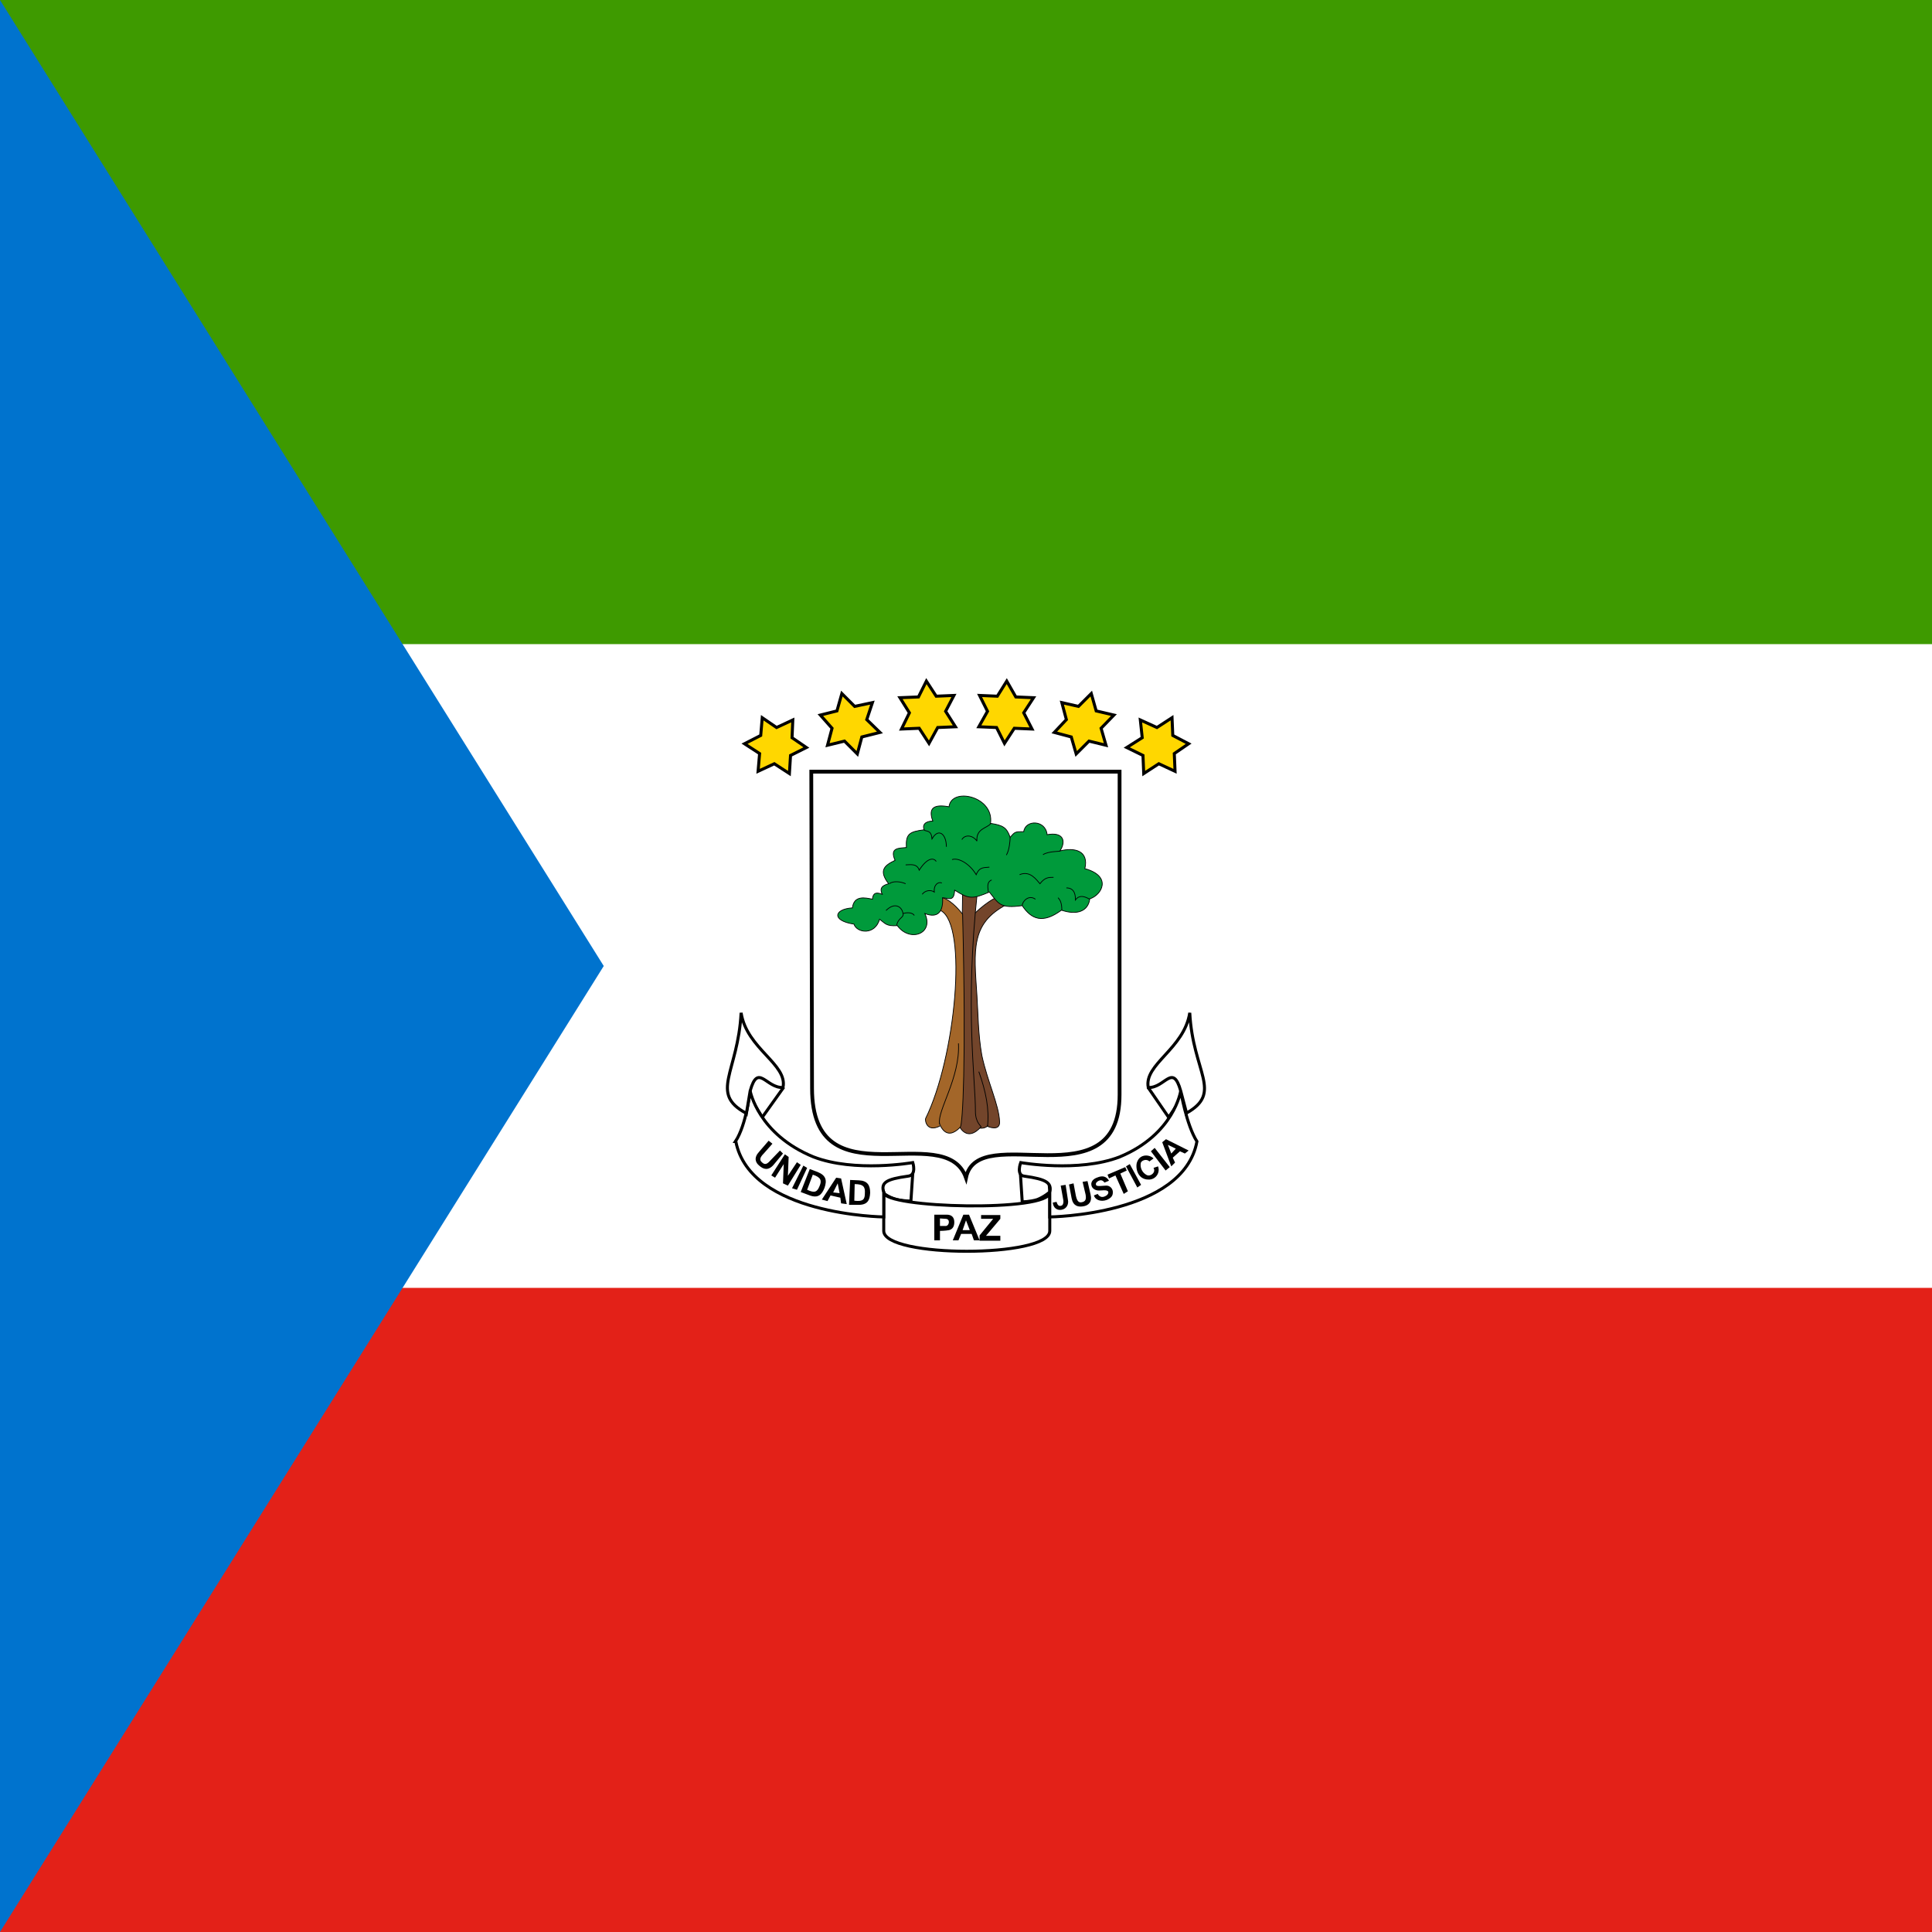
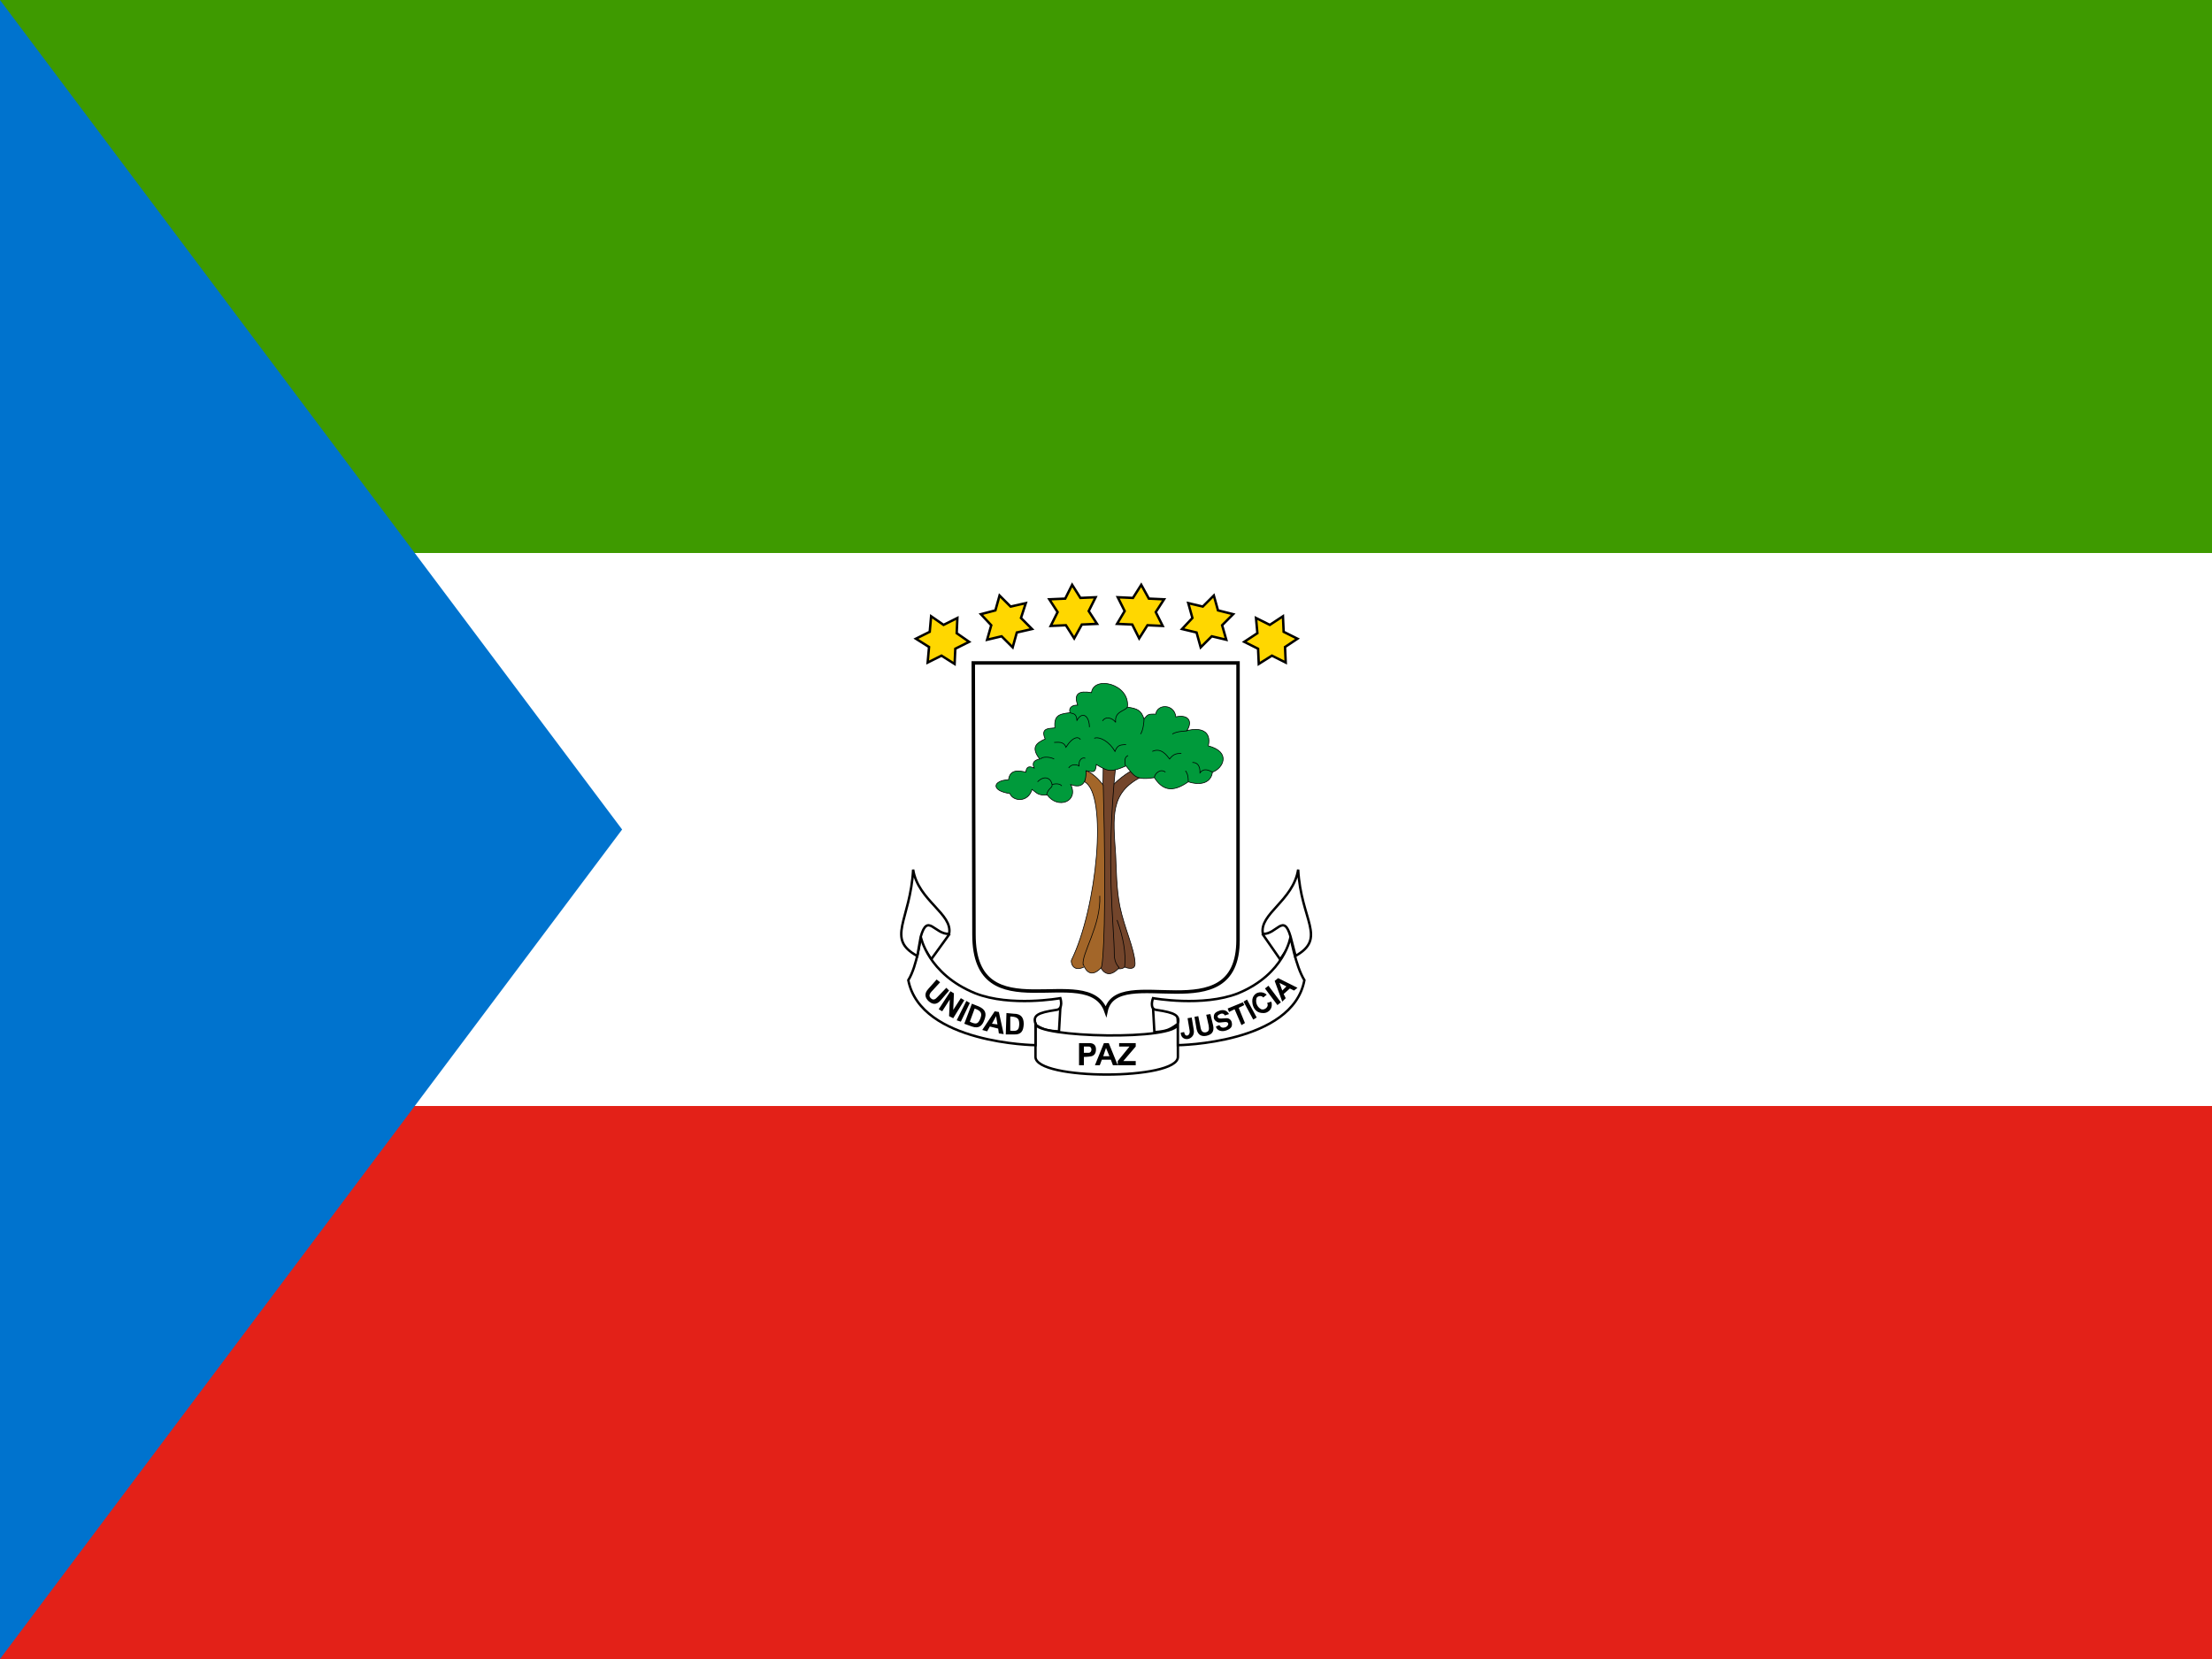
- <svg xmlns="http://www.w3.org/2000/svg" id="flag-icon-css-gq" viewBox="0 0 512 512">
-   <path fill="#e32118" d="M0 0h512v512H0z" />
-   <path fill="#fff" d="M0 0h512v341.3H0z" />
-   <path fill="#3e9a00" d="M0 0h512v170.7H0z" />
-   <path fill="#0073ce" d="M0 0v512l160-256z" />
+ <svg xmlns="http://www.w3.org/2000/svg" id="flag-icon-css-gq" viewBox="0 0 640 480">
+   <path fill="#e32118" d="M0 0h640v480H0z" />
+   <path fill="#fff" d="M0 0h640v320H0z" />
+   <path fill="#3e9a00" d="M0 0h640v160H0z" />
+   <path fill="#0073ce" d="M0 0v480l180-240z" />
  <g stroke="#000">
-     <path fill="#fff" d="M215 204.5h81.7v85.6c0 28.8-37.5 6.6-40.7 22-5.6-15.8-40.8 7-40.8-23.7l-.2-83.9z" />
-     <path fill="#73452b" stroke-width=".2" d="M261.7 298.4s-1 1.1-3 .3c-1.9-.9-2.1-54.9-2.1-54.9 4.3-4.7 7.7-6.1 7.7-6.1l2.5 2c-9.6 5-8.7 12-7.9 24.2.3 4.5.3 10.2 1.3 15.8 1.5 7 4.5 13 4.7 17.5.2 2.8-3.2 1.3-3.2 1.3z" />
-     <path fill="#73452b" stroke-width=".2" d="M255.1 236.4h3.9c-3.3 31-.5 49.3-.5 58.2 0 3 1.7 4 1.5 4-3.8 4.3-5.8-.2-5.8-.2z" />
-     <path fill="#a36629" stroke-width=".2" d="M249.1 298.4c-3.6 1.8-4-1.6-3.8-2 7.9-16 11.3-51.3 4-55.1l.5-3.4c2.7.8 5.3 4.4 5.3 4.4 1 39.5 0 55.7-.6 56.4-3.9 4-5.4-.7-5.6-1.1" />
-     <path fill="none" stroke-width=".2" d="M249 297.8c-.7-3.4 5.5-12.2 5-21.3m5.4 7.5c1.9 5.3 2.8 10 2.3 14.5" />
-     <path fill="#009a3b" stroke-width=".2" d="M267.7 221.9c1.3-1.5 1.3-1.5 3.6-1.5.4-3.2 5.8-3.2 6.2.8 4.3-.8 5.1 1.7 3.4 4.3 4-1 7.7 0 6.6 4.7 7.3 2 4.5 7 1.3 8-.4 3.3-3.4 4.4-7.5 3-5 3.7-8 2.4-10.4-1.2-5.8.8-6.2-.4-8.7-3.6-4.5 1.9-5.4 1.9-9.2-.5-.2 3-1.3 2.2-3.2 2 .2 3.8-1.3 5.5-4.7 4.2 2.5 5.4-4 7.7-7.3 3.2-3 .2-3.2-.6-4.7-1.7-1.2 4.3-6 3.7-6.8 1.3-6-.9-5.3-4-.4-4.3.4-3.4 3.4-2.7 5.3-2.3.2-2.1 1.5-1.7 2.6-1.3-.7-1.5-.2-2.3 1.7-2.8-2.8-3.6-1-4.9 1.7-6.2-1.5-3.4 1-3.2 3-3.4-.2-3.6.8-4.2 4.7-4.7-.5-1.2.2-2.3 2.3-2.3-1.3-3.6.4-4.5 4.3-3.8.6-5.3 12-2.8 11 4.4 3.3.5 4.3 1.1 5.2 3.7z" />
-     <path fill="none" stroke-width=".2" d="M244.9 220c.8.4 1.9 0 2.1 2.3 1.7-3 3.8-1.3 3.8 2.1m11.8-6.2c-.9 1.3-4 1.3-3.7 4.7-1-1.5-3.1-1.9-4-.4m12.8-.6c0 .8-.2 3.4-1 4.7m14.2-1.1c.2.2-3 0-4.5 1m12.4 11.8c-.8-.4-2.6-1.5-3.8.2 0-.9 0-3.2-2.4-3.2m-1.2 6c0-2.2-.5-2.8-1-3.4m-6 .4c-1.8-1.3-3.5.6-3.5 1.7m-9-3.6c0-.9-.6-2.6.9-3.2m-25.2 12.1c.4-2.1 2-2.1 1.7-3.2-.2-1.7-2.1-3.2-4.5-.8m4.5.8c1.3-.4 2.6-.2 3 .5m-6.6-8.4c.9-.8 3-.6 4.3 0m0-5c1 0 3-.5 3.6 1.4 2.3-3.6 4-3.2 4.5-2.3m4.2-.5c1.7-.6 4.7 1.1 6.4 4 .9-2.2 2.2-1.8 3.5-2m8 2c2.8-1.2 4.5 1.4 5.4 2.4 1.3-1.7 2.3-1.7 3.6-1.7m-34.8 4.5c.7-1 2.2-1.3 3.2-.6-.2-2 1.1-2.8 2-2.4" />
-     <path fill="gold" stroke-width=".8" d="M253.2 192.6l-4.7.2-2.3 4.2-2.6-4-4.7.2 2.1-4.3-2.5-4 4.9-.2 2.1-4.2 2.6 4 4.7-.2-2.2 4.2zm-20 1.5l-4.8 1.2-1.2 4.5-3.4-3.4-4.5 1.1 1.2-4.5-3.1-3.5 4.4-1.1 1.3-4.6 3.4 3.4 4.7-1-1.5 4.5zm-19.5 4l-4.2 2.1-.3 4.8-4-2.6-4.3 2 .4-4.7-4-2.6 4.3-2.2.4-4.7 3.8 2.6 4.3-2-.2 4.7zm45.7-5.5l4.7.2 2.1 4.2 2.6-4 4.7.2-2.2-4.3 2.6-4-4.7-.2-2.4-4.2-2.5 4-4.7-.2 2.1 4.2zm20 1.5l4.5 1.2 1.3 4.5 3.4-3.4 4.5 1.1-1.3-4.5 3.4-3.5-4.7-1.1-1.3-4.6-3.4 3.4-4.4-1 1.2 4.5zm19.2 4l4.3 2.1.2 4.8 4-2.6 4.3 2-.2-4.7 3.8-2.6-4.2-2.2-.2-4.7-4 2.6-4.4-2 .5 4.7z" />
-     <g fill="#fff" stroke-width=".8">
-       <path d="M304.4 288.4l5.3 7.7 5-7.3-3.5-6.1zm-34 22.4l.5 7.7s2.1 0 4-.6c1.8-.7 3.3-2 3.3-2l-.3-4zm-28.5 0l-.5 7.5s-1.9 0-3.8-.4a11 11 0 01-3.2-1.5l-2.1-5.2zm-34.4-22.4l-5.5 7.7-6-9.8 4.5-4.7z" />
-       <path d="M234.2 326.2c0 7.2 44 7.2 44 0V316c0 5.3-44 4.2-44 0z" />
-       <path d="M195 302.5c3.8 19.6 39.2 20 39.2 20V316c-.8-2.6.6-3.5 6.4-4.3 2.4-.2 1.3-3.6 1.3-3.6s-15.4 2.7-26.3-1.5c-14.7-6-16.8-17.5-16.8-17.5s-1 9-3.9 13.4zm122.2 0c-3.6 19.6-39 20-39 20V316c.6-2.6-1-3.5-6.7-4.3-2.3-.2-1-3.6-1-3.6s15.3 2.7 26.2-1.5c14.5-6 16.2-17.5 16.2-17.5s1.5 9 4.3 13.4z" />
-       <path d="M197.7 295c-9.8-5.3-2.1-10.8-1.3-26.6 1.5 9.6 12.4 13.6 11.1 19.8-4.5.2-6.6-6.6-8.7.9l-1 6zm116.7 0c9.8-5.5 1.7-10.8.9-26.6-1.5 9.6-12.2 13.6-11 19.8 4.4.2 6.5-6.6 8.6.9l1.5 5.7z" />
+     <path fill="#fff" d="M281.6 191.8h76.6V272c0 27-35.2 6.2-38.2 20.6-5.2-14.8-38.2 6.6-38.2-22.2l-.2-78.6z" />
+     <path fill="#73452b" stroke-width=".2" d="M325.4 279.8s-1 1-2.8.2c-1.8-.8-2-51.4-2-51.4 4-4.4 7.2-5.8 7.2-5.8l2.4 2c-9 4.6-8.2 11.2-7.4 22.6.2 4.2.2 9.6 1.2 14.8 1.4 6.6 4.2 12.2 4.4 16.4.2 2.6-3 1.2-3 1.2z" />
+     <path fill="#73452b" stroke-width=".2" d="M319.2 221.6h3.6c-3 29-.4 46.2-.4 54.6 0 2.8 1.6 3.8 1.4 3.8-3.6 4-5.4-.2-5.4-.2z" />
+     <path fill="#a36629" stroke-width=".2" d="M313.6 279.8c-3.4 1.6-3.8-1.6-3.6-2 7.4-15 10.6-48 3.8-51.6l.4-3.2c2.6.8 5 4.2 5 4.2 1 37 0 52.2-.6 52.8-3.6 3.8-5-.6-5.2-1" />
+     <path fill="none" stroke-width=".2" d="M313.4 279.2c-.6-3.2 5.2-11.4 4.8-20m5 7c1.8 5 2.6 9.4 2.2 13.6" />
+     <path fill="#009a3b" stroke-width=".2" d="M331 208c1.2-1.4 1.2-1.4 3.4-1.4.4-3 5.4-3 5.8.8 4-.8 4.8 1.6 3.2 4 3.8-1 7.2 0 6.2 4.4 6.8 1.8 4.2 6.6 1.2 7.6-.4 3-3.2 4-7 2.8-4.8 3.4-7.6 2.2-9.8-1.2-5.4.8-5.8-.4-8.2-3.4-4.2 1.8-5 1.8-8.6-.4-.2 2.8-1.2 2-3 1.8.2 3.6-1.2 5.2-4.4 4 2.4 5-3.8 7.2-6.8 3-2.8.2-3-.6-4.4-1.6-1.2 4-5.6 3.4-6.4 1.2-5.6-.8-5-3.8-.4-4 .4-3.2 3.2-2.6 5-2.2.2-2 1.4-1.6 2.4-1.2-.6-1.4-.2-2.2 1.6-2.6-2.6-3.4-1-4.6 1.6-5.8-1.4-3.2 1-3 2.8-3.2-.2-3.4.8-4 4.4-4.4-.4-1.2.2-2.2 2.2-2.2-1.2-3.4.4-4.2 4-3.6.6-5 11.2-2.6 10.4 4.2 3 .4 4 1 4.8 3.4z" />
+     <path fill="none" stroke-width=".2" d="M309.6 206.2c.8.4 1.8 0 2 2.2 1.6-2.8 3.6-1.2 3.6 2m11-5.8c-.8 1.2-3.8 1.2-3.4 4.4-1-1.4-3-1.8-3.8-.4m12-.6c0 .8-.2 3.2-1 4.4m13.4-1c.2.2-2.8 0-4.2 1m11.6 11c-.8-.4-2.4-1.4-3.6.2 0-.8 0-3-2.2-3m-1.2 5.6c0-2-.4-2.6-.8-3.2m-5.8.4c-1.6-1.2-3.2.6-3.2 1.6m-8.4-3.4c0-.8-.6-2.4.8-3M302.8 230c.4-2 1.8-2 1.6-3-.2-1.6-2-3-4.2-.8m4.2.8c1.2-.4 2.4-.2 2.8.4m-6.2-7.8c.8-.8 2.8-.6 4 0m0-4.8c1 0 2.8-.4 3.4 1.4 2.2-3.4 3.8-3 4.2-2.2m4-.4c1.6-.6 4.4 1 6 3.8.8-2.2 2-1.8 3.2-2m7.6 2c2.6-1.2 4.2 1.2 5 2.2 1.2-1.6 2.2-1.6 3.4-1.6m-32.6 4.2c.6-1 2-1.2 3-.6-.2-1.8 1-2.6 1.8-2.2" />
+     <path fill="gold" stroke-width=".7" d="M317.4 180.5l-4.4.2-2.2 4-2.4-3.8-4.4.2 2-4-2.4-3.7 4.6-.2 2-4 2.4 3.8 4.4-.2-2 4zm-18.8 1.5l-4.4 1-1.2 4.3-3.2-3.2-4.2 1 1.2-4.2-3-3.2 4.2-1.1 1.2-4.3 3.2 3.2 4.4-1-1.4 4.3zm-18.2 3.7l-4 2-.2 4.4-3.8-2.4-4 2 .4-4.5-3.8-2.4 4-2 .4-4.5 3.6 2.5 4-2-.2 4.4zm42.8-5.2l4.4.2 2 4 2.4-3.8 4.4.2-2-4 2.4-3.7-4.4-.2-2.2-4-2.4 3.8-4.4-.2 2 4zM342 182l4.2 1 1.2 4.3 3.2-3.2 4.2 1-1.2-4.2 3.2-3.2-4.4-1.1-1.2-4.3-3.2 3.2-4.2-1 1.2 4.3zm18 3.7l4 2 .2 4.4 3.8-2.4 4 2-.2-4.5 3.6-2.4-4-2-.2-4.5-3.8 2.5-4-2 .4 4.4z" />
+     <g fill="#fff" stroke-width=".7">
+       <path d="M365.4 270.4l5 7.2 4.6-6.8-3.2-5.8zm-31.8 21l.4 7.2s2 0 3.8-.6c1.6-.6 3-1.8 3-1.8l-.2-3.8zm-26.8 0l-.4 7s-1.8 0-3.6-.4c-1.6-.4-3-1.4-3-1.4l-2-4.8zm-32.2-21l-5.2 7.2-5.6-9.2 4.2-4.4z" />
+       <path d="M299.6 305.8c0 6.8 41.2 6.8 41.2 0v-9.6c0 5-41.2 4-41.2 0z" />
+       <path d="M262.8 283.6c3.6 18.4 36.8 18.8 36.8 18.8v-6.2c-.8-2.4.6-3.2 6-4 2.2-.2 1.2-3.4 1.2-3.4s-14.4 2.6-24.6-1.4c-13.8-5.6-15.8-16.4-15.8-16.4s-1 8.4-3.6 12.6zm114.6 0c-3.4 18.4-36.6 18.8-36.6 18.8v-6.2c.6-2.4-.8-3.2-6.2-4-2.2-.2-1-3.4-1-3.4s14.4 2.6 24.6-1.4c13.6-5.6 15.2-16.4 15.2-16.4s1.4 8.4 4 12.6z" />
+       <path d="M265.4 276.6c-9.2-5-2-10.2-1.2-25 1.4 9 11.6 12.8 10.4 18.6-4.2.2-6.2-6.2-8.2.8l-1 5.6zm109.4 0c9.2-5.2 1.6-10.2.8-25-1.4 9-11.4 12.8-10.2 18.6 4 .2 6-6.2 8 .8l1.4 5.4z" />
    </g>
-     <path stroke="none" d="M203.7 302.3l1 .8-2.3 2.6c-1 1-1.2 1.7-.5 2.3.8.8 1.4.5 2.2-.4l2.6-2.7.8.8-2.5 3c-1.4 1.6-2.7 1.2-3.8.2-1-.8-1.5-2.1 0-3.7l2.5-2.9zm4.3 3.6l1 .7-.2 5 2.4-3.6 1 .7-3.4 5.5-1.3-.6.2-5.1-2.3 3.6-1-.6zm1.9 9l3-6 1 .6-2.7 5.8zm4.7-5.1l-2.4 6.1 2.4.9c2.2.8 3.2-.2 3.9-2 .7-2 .4-3.3-1.8-4.2l-2.1-.8zm.8 1.5c2.2.7 2.4 1.6 1.8 3-.6 1.5-1.2 2-3.3 1l1.5-4zm6.2.8l-3.8 5.8 1.5.4.8-1.5 2.6.6.2 1.5 1.5.2-1.5-6.8-1.3-.2zm.4 1.5l.5 2.6-1.7-.2 1.2-2.4zm3.3-1l-.3 6.7h2.5c2.4 0 3-1.2 3.1-3.2 0-2-.7-3.2-3-3.3l-2.3-.1zm1.2 1.2c2.4 0 2.8.8 2.7 2.4 0 1.6-.4 2.3-2.8 2l.1-4.4zm21.1 8.1v6.8h1.5v-2.5s1.3 0 2.4-.2c.8-.2 1.4-.8 1.4-2.1s-.7-2-2-2h-3.3zm1.5 1l1.5.1c1.3 0 1 1.9 0 1.9h-1.5v-2zm6.2-1l-2.8 6.8h1.5l.7-1.7h2.8l.6 1.7h1.5l-2.8-6.8h-1.5zm.7 1.5l1 2.6h-1.9l.9-2.6zm3.6 4l3.6-4.4H260v-1h5.1v1l-3.8 4.5h3.8v1.3h-5.5zm21.5-13.2l1.3-.2.6 3.9c.3 1.3-.4 2.3-1.3 2.6-1.1.4-2.5 0-2.7-1.8l1-.2c.3 1.1.8 1.2 1.3 1 .4-.1.6-.8.5-1.4zm2.2-.3l1.2-.3.6 3.2c.3 1.4.7 2 1.6 1.8 1-.2 1.2-.8 1-2l-.8-3.4 1.3-.2.8 3.5c.5 2-.5 3-2 3.2-1.3.2-2.6-.1-3-2.1zm6.6 2.9l1-.4c.6 1 1.4.9 2 .6.9-.4 1-1.2.6-1.4-.7-.4-2.1.1-3-.2-.9-.3-1.3-.9-1.3-1.7.1-1 1-1.5 2-1.8 1-.3 2-.2 2.7 1l-1.2.5c-.5-.7-1-.7-1.5-.5-.4.2-1 .6-.7 1.2.3.4 1.9.1 2.7.1.9 0 1.6.7 1.7 1.5.1 1.1-.3 1.7-1.6 2.3-1.7.6-3.1-.1-3.4-1.2zm5.7-5.3l-1.7.8-.4-1 4.7-2 .4.9-1.7.8 2 4.7-1.1.7zm2.8-2.4l1-.6 3 5.5-1 .7zm7.3.4l1.2-.4a2.6 2.6 0 01-2.5 3.5c-3.2 0-3.6-3.6-3-4.8.8-2 3.2-1.9 4.3-.8l-1.1.8c-.7-.8-2.2-.3-2.3.5a3 3 0 001.6 3.1c1 .5 2.5-.7 1.8-1.9zm-.7-4.4l1-.9 4 5.1-1.1.9zm4-3.2l-1 .8 2.4 6.4 1-1-.6-1.3 1.9-1.7 1.3.6 1-.8-6-3zm.5 1.5l2.1 1-1.2 1.3-.9-2.3z" />
+     <path stroke="none" d="M271 283.4l1 .8-2.2 2.4c-1 1-1.1 1.6-.5 2.2.7.7 1.3.4 2-.4l2.5-2.6.8.8-2.4 2.8c-1.3 1.5-2.5 1.2-3.6.2-.8-.8-1.4-2 0-3.5l2.4-2.7zm4 3.4l1 .6-.2 4.8 2.2-3.4 1 .6-3.2 5.2-1.2-.6.2-4.8-2.2 3.4-1-.6zm1.8 8.4l2.8-5.6 1 .6-2.6 5.4zm4.4-4.8l-2.2 5.8 2.2.8c2 .7 3-.2 3.6-1.9.7-1.8.4-3-1.6-3.9l-2-.8zm.8 1.4c2 .7 2.2 1.5 1.6 3-.6 1.3-1 1.8-3 .8l1.4-3.8zm5.8.8l-3.6 5.4 1.4.4.8-1.4 2.4.6.2 1.4 1.4.2-1.4-6.4-1.2-.2zm.4 1.4l.4 2.4-1.6-.2 1.2-2.2zm3-.9l-.2 6.2h2.3c2.2.1 2.8-1 2.9-3 0-1.8-.7-3-2.9-3l-2.1-.2zm1.2 1c2.2.1 2.5.8 2.5 2.3-.1 1.5-.4 2.1-2.6 1.8v-4zm19.8 7.7v6.4h1.4v-2.4s1.2 0 2.2-.2c.7-.2 1.3-.7 1.3-2 0-1.2-.7-1.8-1.9-1.8h-3zm1.4 1h1.4c1.1 0 1 1.8 0 1.8h-1.4v-1.8zm5.8-1l-2.6 6.4h1.4l.6-1.6h2.6l.6 1.6h1.4l-2.6-6.4h-1.4zm.6 1.4l1 2.4h-1.8l.8-2.4zm3.4 3.8l3.4-4.2h-3v-1h4.8v1L325 307h3.6v1.2h-5.2zm20.2-12.4l1.2-.2.6 3.6c.2 1.3-.4 2.1-1.3 2.5-1 .4-2.4 0-2.5-1.7l1-.2c.2 1 .6 1.1 1 1 .5-.2.7-.8.6-1.4zm2-.4l1.1-.2.6 3c.2 1.3.6 1.8 1.5 1.7 1-.2 1.1-.8.9-2l-.7-3.1 1.2-.2.8 3.3c.4 2-.6 2.7-2 3-1.1.2-2.4 0-2.8-2zm6.2 2.8l1-.4c.5.9 1.2.8 1.8.6.8-.4 1-1.1.5-1.4-.6-.3-2 .2-2.7 0-.9-.4-1.3-1-1.2-1.7 0-1 .8-1.4 1.7-1.7 1-.3 2-.2 2.7 1l-1.2.4c-.4-.7-1-.6-1.4-.4-.4.2-1 .5-.6 1 .2.5 1.7.2 2.5.2s1.4.6 1.5 1.3c.2 1.1-.2 1.7-1.5 2.2-1.5.6-2.9 0-3.1-1.1zm5.4-5l-1.6.8-.4-1 4.4-1.8.4.8-1.6.8 1.8 4.4-1 .6zm2.6-2.2l1-.6 2.8 5.2-1 .6zm6.8.4l1.2-.4a2.4 2.4 0 01-2.4 3.3c-3 0-3.4-3.4-2.9-4.5.8-1.9 3-1.8 4-.8l-1 .8c-.6-.8-2-.3-2 .4a2.7 2.7 0 001.4 3c1 .4 2.4-.8 1.7-1.8zm-.6-4.2l1-.8 3.6 4.8-1 .8zm3.8-3l-1 .8 2.2 6 1-1-.6-1.2 1.8-1.6 1.2.6 1-.8-5.6-2.8zm.4 1.4l2 1-1.2 1.2-.8-2.2z" />
  </g>
</svg>
